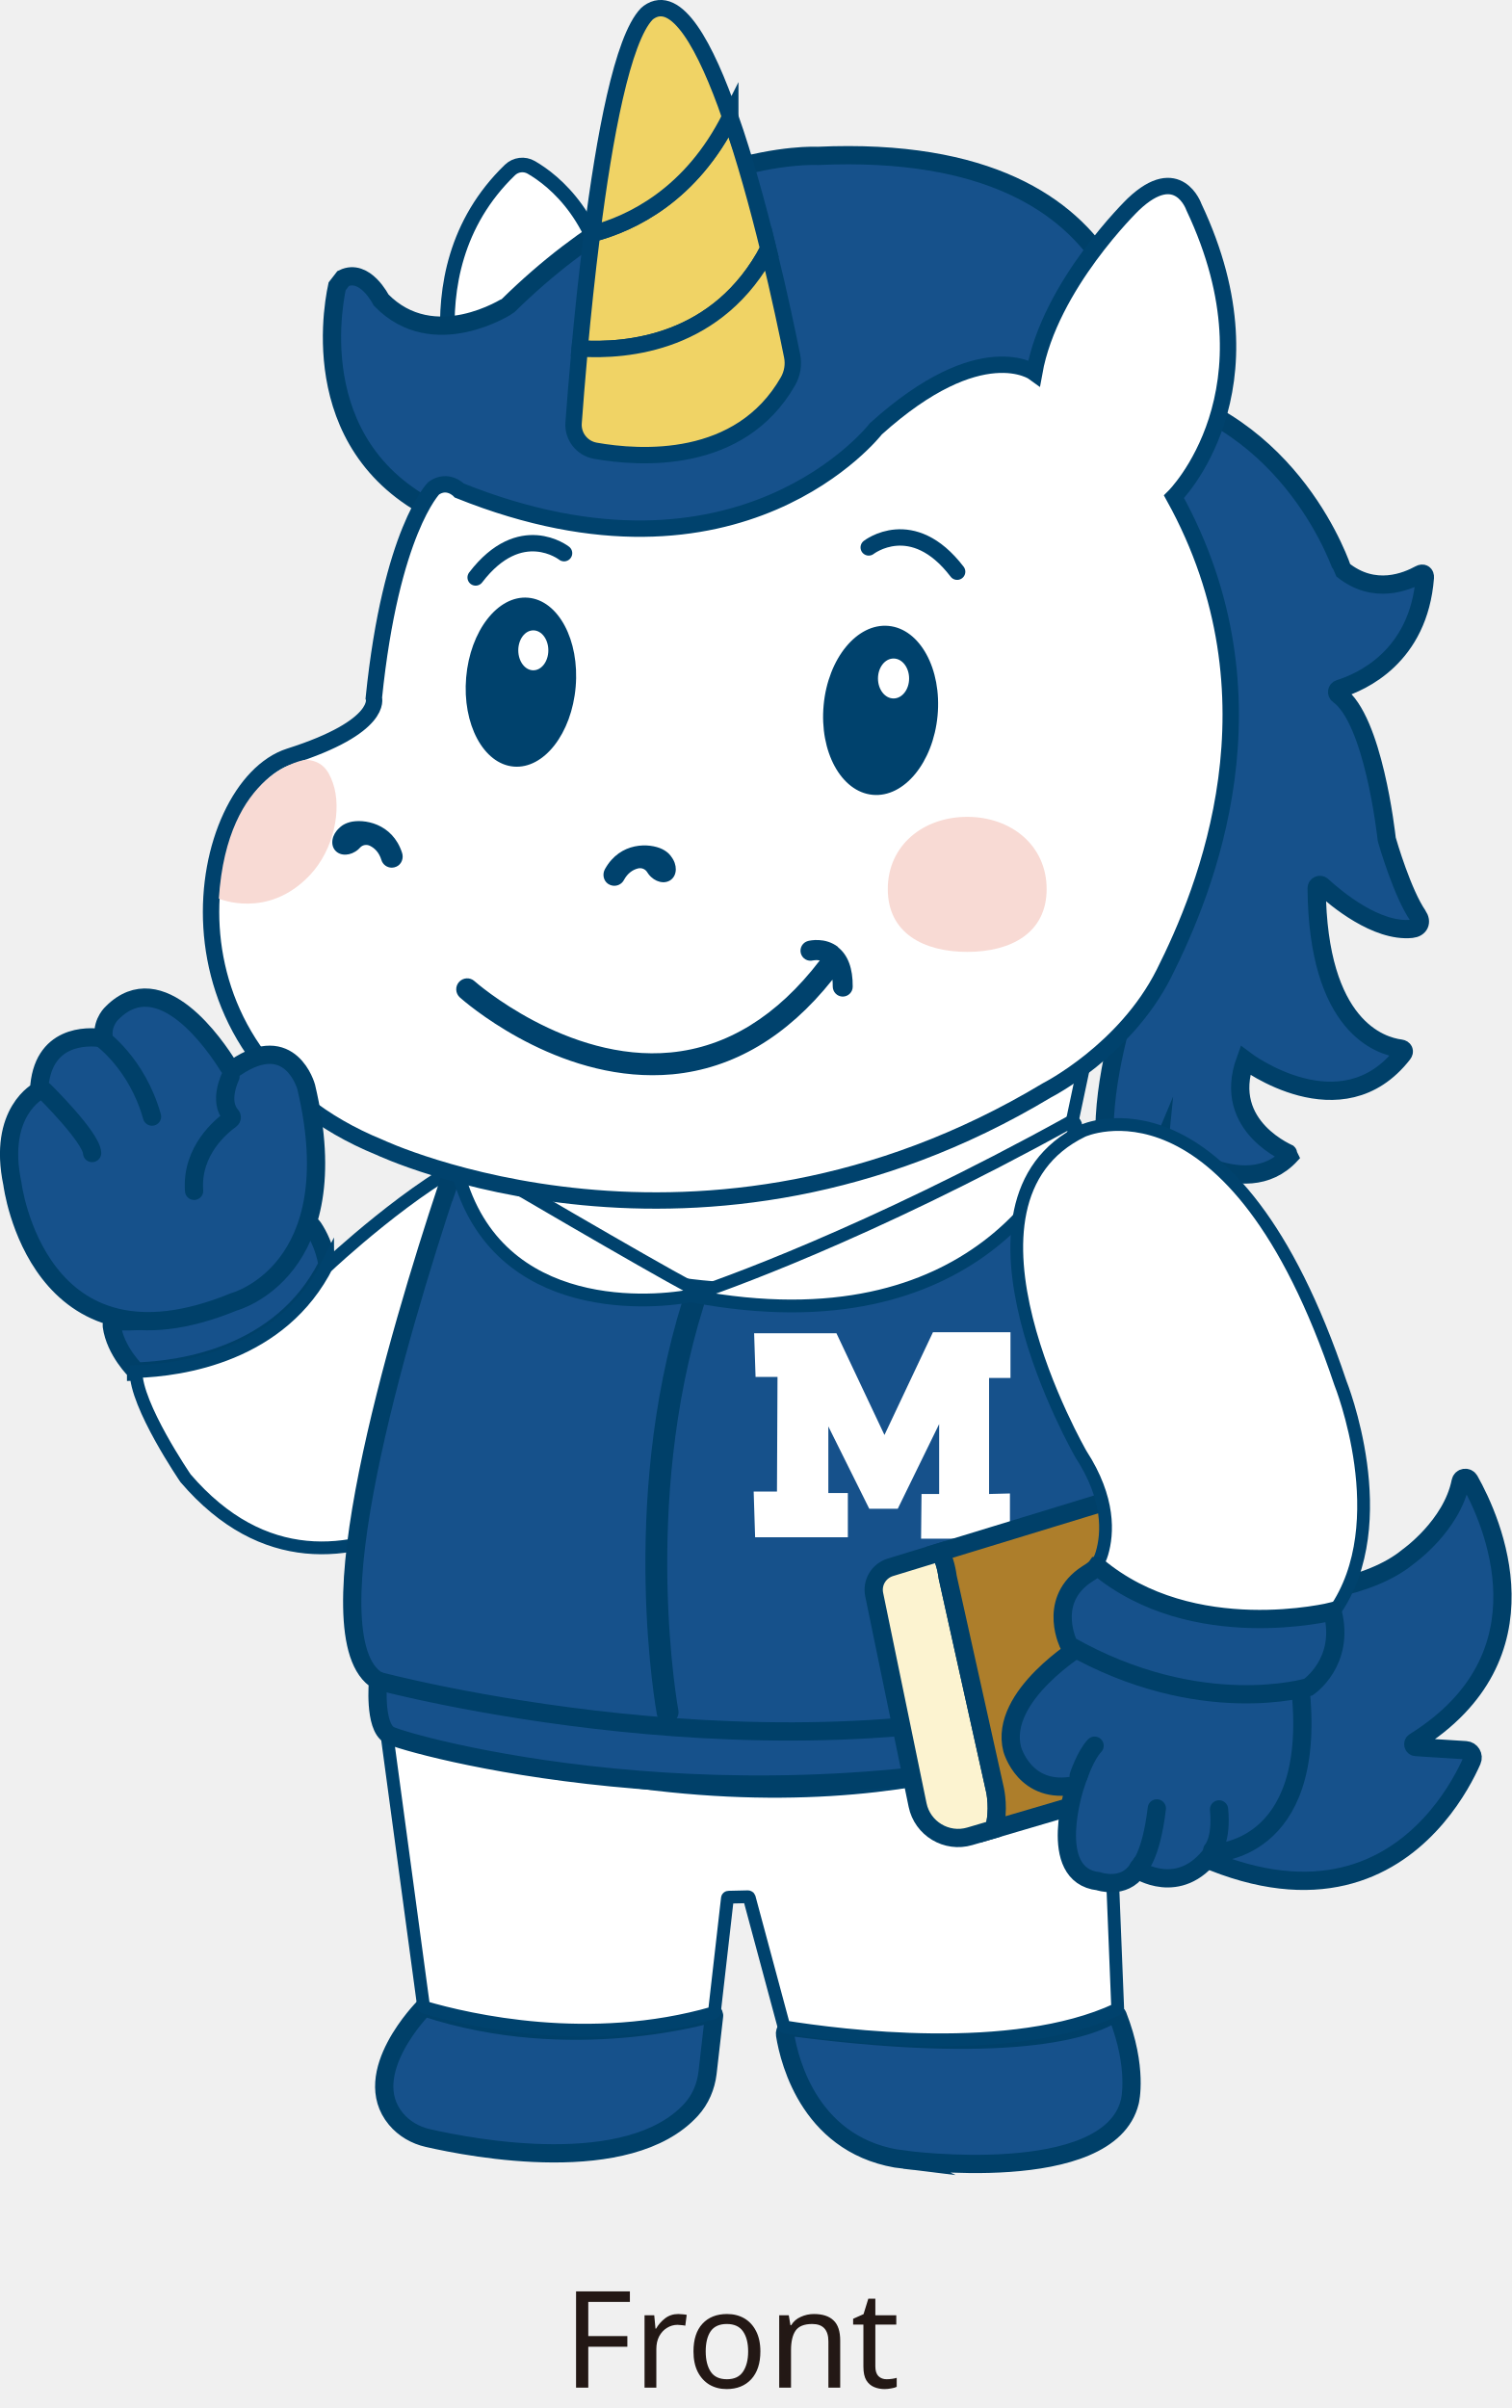
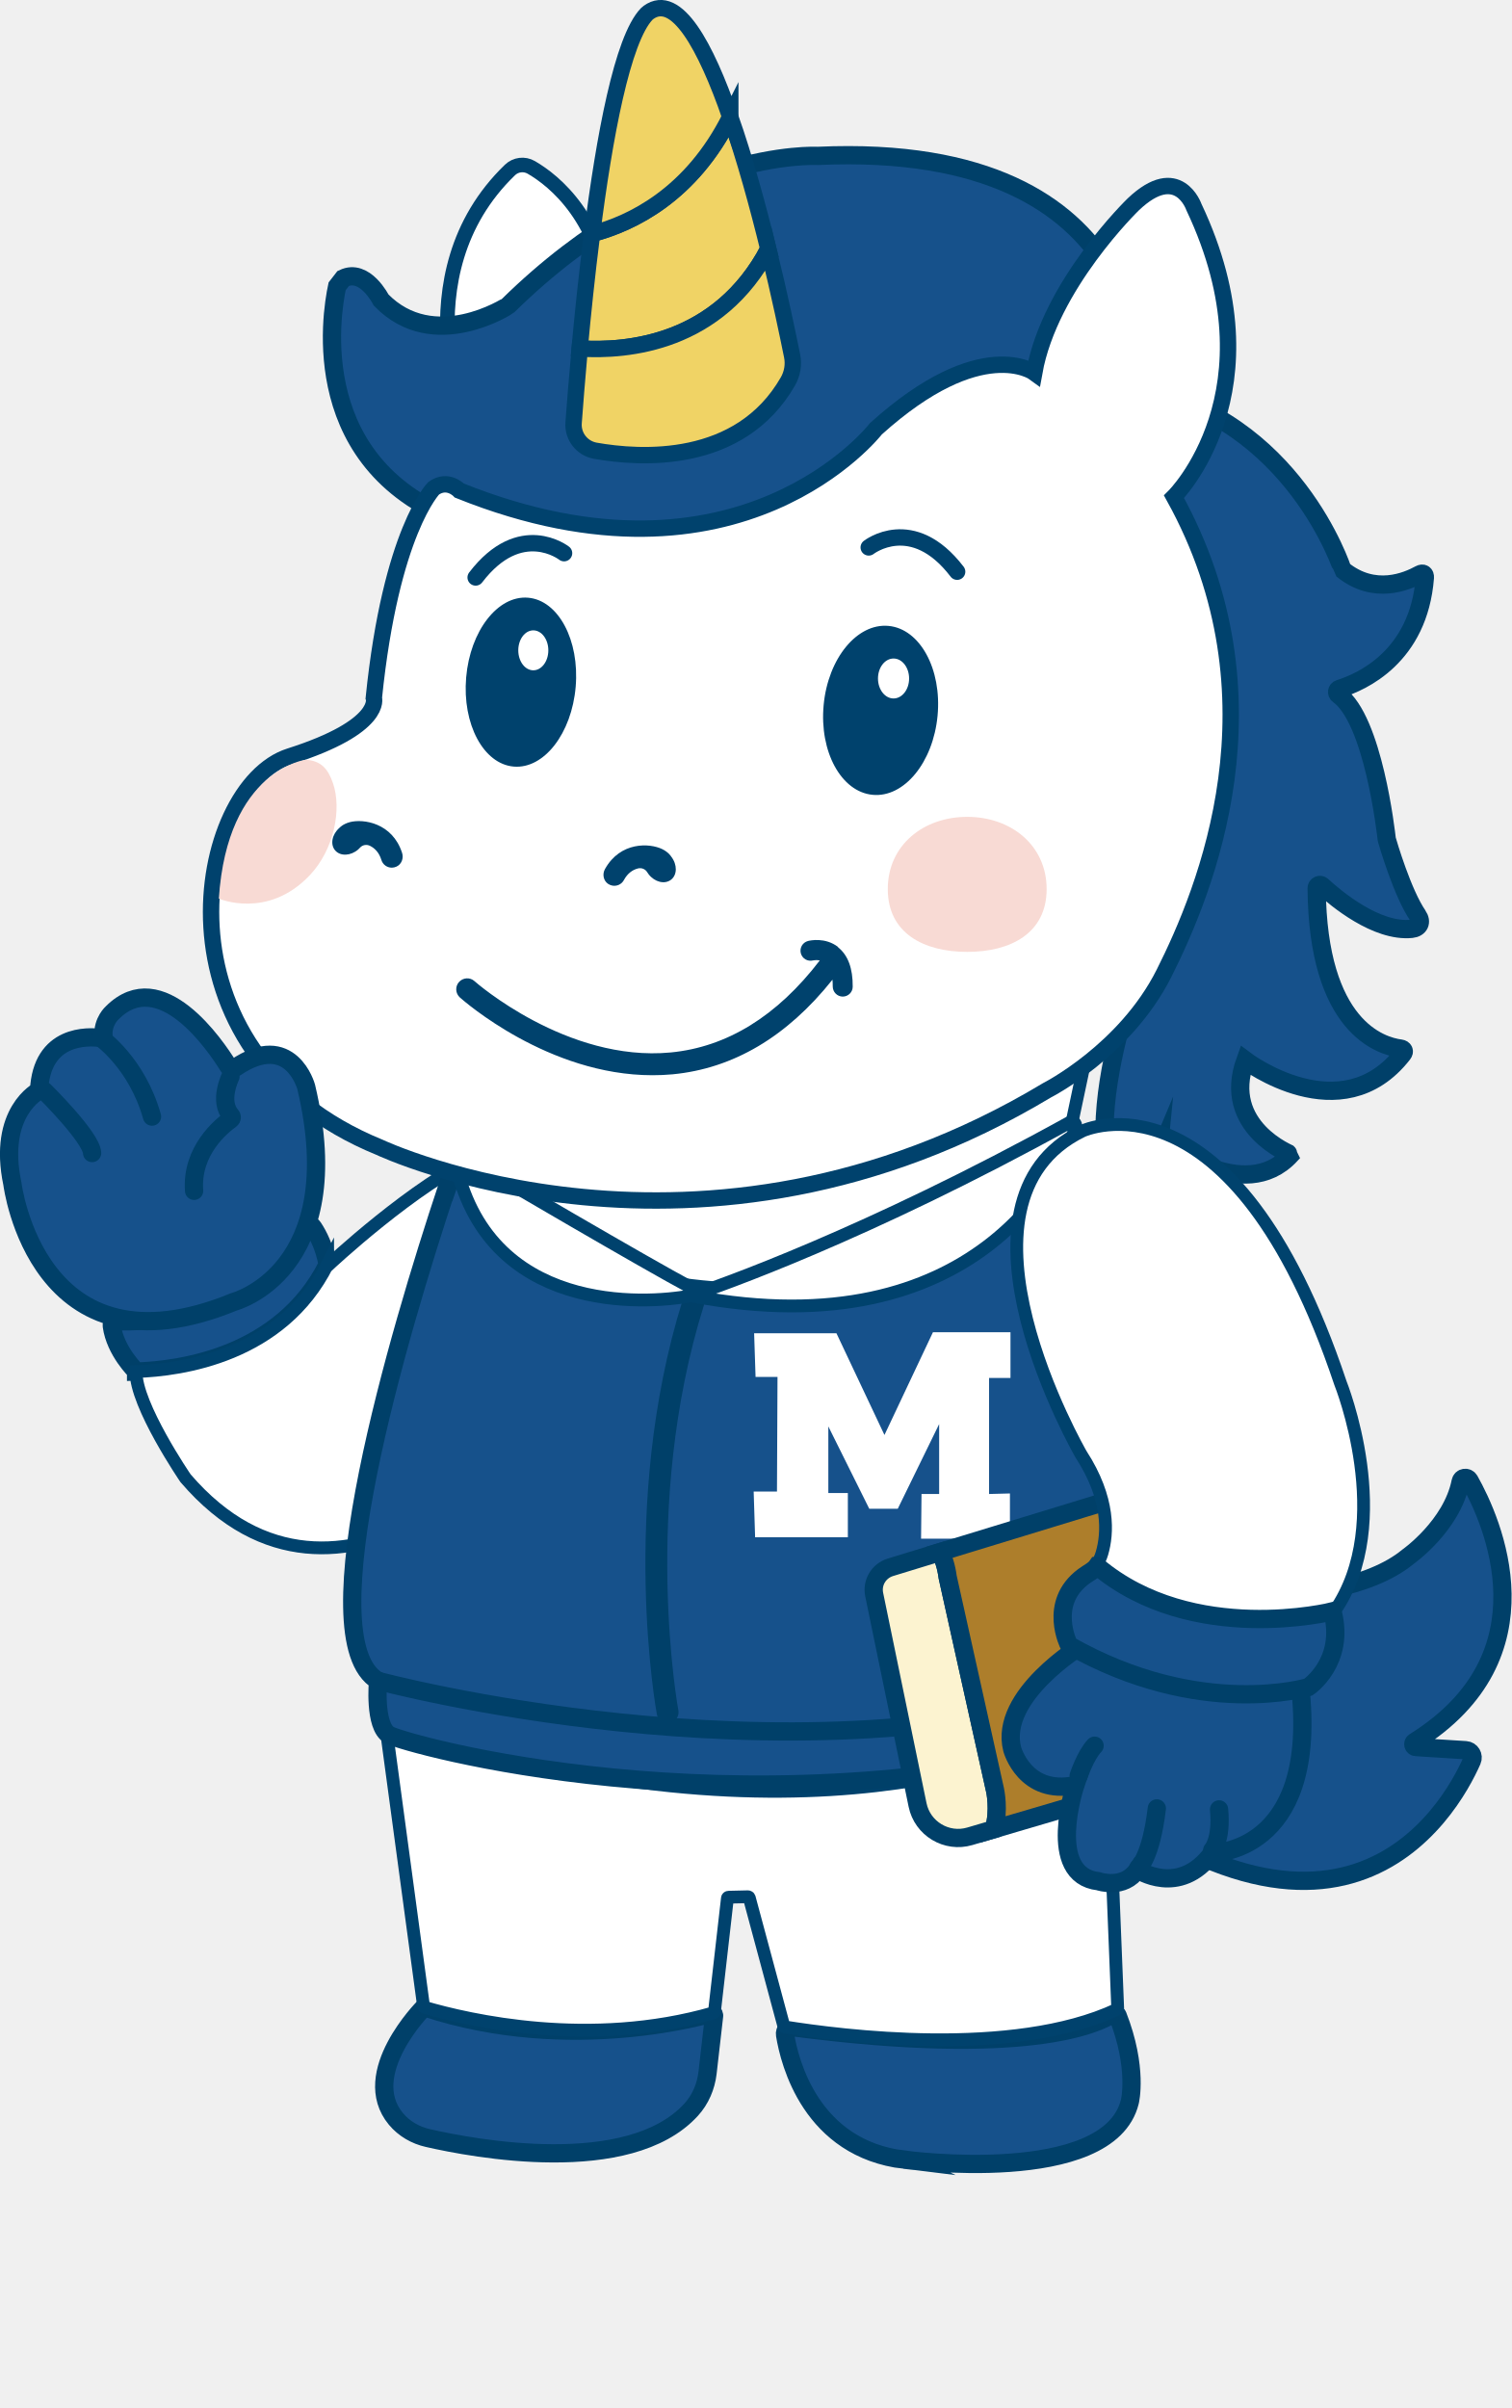
<svg xmlns="http://www.w3.org/2000/svg" id="_레이어_2" data-name="레이어 2" viewBox="0 0 168.04 267.67">
  <defs>
    <style>
      .cls-1 {
        fill: #f8dad4;
      }

      .cls-2, .cls-3, .cls-4, .cls-5 {
        fill: #fff;
      }

      .cls-2, .cls-6, .cls-7, .cls-4, .cls-8, .cls-5, .cls-9, .cls-10, .cls-11, .cls-12, .cls-13 {
        stroke-miterlimit: 10;
      }

      .cls-2, .cls-7, .cls-4, .cls-8, .cls-5, .cls-9, .cls-12, .cls-13 {
        stroke-linecap: round;
      }

      .cls-2, .cls-7, .cls-4, .cls-5, .cls-13 {
        stroke: #00426d;
      }

      .cls-2, .cls-7, .cls-13 {
        stroke-width: 1.82px;
      }

      .cls-6 {
        fill: #ad7e2b;
      }

      .cls-6, .cls-8, .cls-9, .cls-10, .cls-11, .cls-12 {
        stroke: #004069;
      }

      .cls-6, .cls-9, .cls-10, .cls-11, .cls-12 {
        stroke-width: 2.03px;
      }

      .cls-7 {
        fill: #f0d365;
      }

      .cls-4 {
        stroke-width: 1.62px;
      }

      .cls-8 {
        stroke-width: 2.43px;
      }

      .cls-8, .cls-9, .cls-11 {
        fill: #16518b;
      }

      .cls-5 {
        stroke-width: 1.42px;
      }

      .cls-10 {
        fill: #fcf3d0;
      }

      .cls-14 {
        fill: #00426d;
      }

      .cls-12, .cls-13 {
        fill: none;
      }

      .cls-15 {
        fill: #231815;
        font-family: GangwonEduPowerExtraBold, GangwonEduPowerExtraBold;
        font-size: 15px;
      }
    </style>
  </defs>
  <g id="Front">
    <g id="Front-2" data-name="Front">
      <path id="tail" class="cls-11" d="M118.14,176.52c6.99.96,29.97,3.48,38.39-3.47,0,0,4.88-3.43,5.86-8.36.09-.47.73-.57.97-.15,2.53,4.5,9.3,19.49-6.09,29.08-.26.16-.16.56.14.58l5.55.35c.57.04.92.63.69,1.15-2.41,5.46-15.29,28.64-49.32-2.72-1.15-1.06-2.05-2.38-2.6-3.85-.98-2.63-1.97-6.87.21-9.97,1.39-1.98,3.81-2.96,6.2-2.63Z" />
      <g id="leg">
        <path class="cls-11" d="M47.11,223.16s-7.29,7.33-3.09,12.38c.9,1.08,2.16,1.81,3.54,2.12,4.97,1.14,22.34,4.45,29.28-3.15,1.03-1.13,1.64-2.57,1.82-4.08l.73-6.38c.02-.16-.13-.28-.28-.24,0,0-15.66,4.74-31.92-.68" />
        <path class="cls-11" d="M100.55,240.07s22.73,3.07,25.06-6.45c0,0,.94-3.71-1.36-9.58-.09-.22-.36-.3-.55-.17-1.67,1.1-9.55,4.88-35.61,1.47-.48-.06-.89.36-.81.84.5,3.09,2.9,12.66,13.29,13.9Z" />
        <path id="_다리" data-name="다리" class="cls-5" d="M124.26,223.23l-1.23-30.65c-.03-.79-.88-1.28-1.57-.91-6.31,3.37-32.43,14.71-76.7.4-.9-.29-1.79.45-1.66,1.38l3.99,29.56c0,.05.04.1.1.12,4.87,1.43,18.39,4.58,32.14.61.05-.02.09-.06.1-.12l1.44-12.61c0-.07.07-.12.14-.12l2.15-.05c.06,0,.12.04.14.1l3.84,14.27c.01.05.06.09.11.1,6.1.98,25.33,3.48,36.93-1.95.05-.02.08-.08.08-.13Z" />
      </g>
      <g id="L_arm">
        <path class="cls-11" d="M36.39,140.4c-.34-1.77-.98-3.06-1.55-3.92-.47-.71-1.53-.65-1.93.1-5.54,10.33-17.3,10.4-19.98,10.28-.3-.01-.54.24-.5.53.38,2.8,2.7,5.03,2.7,5.03,0,.01,0,.03,0,.04,5.03-.16,16.09-1.71,21.22-11.75.05-.1.07-.21.04-.31Z" />
        <path class="cls-5" d="M65.02,130.14c-3.16-2.81-7.7-3.47-11.57-1.77-7.32,3.21-17.01,12.32-17.01,12.32,0-.04-.02-.09-.02-.13-5.09,10.18-16.23,11.74-21.29,11.9-.07,3.72,5.5,11.86,5.5,11.86,17.29,20.14,39.01-5.39,39.01-5.39,13.25-16.53,9.79-24.87,5.39-28.79Z" />
      </g>
      <g id="body">
        <path class="cls-11" d="M49.67,132.09c-5.3,15.99-15.5,50.16-7.64,54.75,0,0-.48,5.07,1.27,6.03s37.91,11.26,78.7.96c1.21-.3,2.12-1.31,2.3-2.54s.21-2.67-.38-3.46c-.21-.28-.32-.63-.25-.98,1.17-6.42,10.11-59.71-13.28-68.35,0,0-22.85-9.7-48.84.9-5.62,2.29-9.96,6.93-11.86,12.7Z" />
        <polygon class="cls-3" points="83.95 170.88 94.26 170.88 94.26 165.96 92.09 165.96 92.09 158.56 96.64 167.71 99.81 167.71 104.41 158.3 104.41 166.07 102.45 166.07 102.4 171.04 112.28 171.04 112.28 166.01 109.96 166.07 109.96 153.17 112.34 153.17 112.34 148.09 103.72 148.09 98.33 159.51 92.99 148.2 83.84 148.2 84 153.06 86.44 153.06 86.38 165.8 83.79 165.8 83.95 170.88" />
        <path class="cls-12" d="M42.03,186.84s44.88,12.05,80.82.88" />
        <path class="cls-8" d="M74.22,190.33s-4.23-22.89,2.85-45.51" />
      </g>
      <path id="neck" class="cls-5" d="M54.4,125.31l2.85,11.73s37.77,20.32,61.93-12.29l3.42-16.18c.35-1.67-.71-3.31-2.38-3.66-9.82-2.06-41.74-6.24-65.35,19.76" />
      <g>
        <path class="cls-5" d="M50.55,128.81c-.07-.37.3-.66.62-.47,3.84,2.26,20.65,12.12,25.65,14.78.41.22.32.85-.13.94-4.85.9-22.65,2.15-26.13-15.25Z" />
        <path class="cls-5" d="M77.04,143.93c2.6-.84,19.31-6.69,41.92-19.19.34-.19.74.14.62.53-1.33,4.42-10.84,24.79-42.53,18.81-.08-.01-.09-.12-.02-.15Z" />
      </g>
      <g id="face">
        <path class="cls-4" d="M52.02,48.24s-7.51-17.58,4.67-29.34c.64-.62,1.61-.74,2.38-.29,2.53,1.47,7.85,5.68,8.81,15.52,0,0,.79,14.43-15.86,14.11Z" />
        <path class="cls-11" d="M157.62,101.77c.5.72.19,1.39-.68,1.48-3.9.39-8.37-3.33-9.96-4.79-.23-.21-.6-.04-.6.27.12,15.44,7.12,17.55,9.33,17.83.35.05.47.31.25.59-6.84,8.79-17.51.72-17.51.72,0,0,0,0,0,0-2.7,7.45,5.07,10.46,5.07,10.47h0c-5.23,5.71-14.11-1.42-14.11-1.43,0,0,0,0,0,0-1.88,4.46-1.85,7.37-1.55,8.93.1.52-.48.91-.92.61-9.4-6.48.09-29.98.1-29.99,0,0,0,0,0,0,12.05-21.41,2.54-46.46,2.54-46.46-9.99-26.79-26.63-12.53-26.64-12.53,0,0,0,0,0,0-24.26,26-51.52,10.63-51.54,10.62,0,0,0,0,0,0-17.32-6.15-14.61-23.03-13.92-26.26l.68-.88c2.42-1.17,4.21,2.4,4.21,2.4h0c5.86,6.02,14.1.64,14.11.63,0,0,0,0,0,0,17.92-17.6,34.4-16.65,34.41-16.65,0,0,0,0,0,0,38.05-1.74,35.68,25.83,35.68,25.85,0,0,0,0,0,0,17.28,3.33,22.67,20.13,22.68,20.14h0c3.56,2.89,7.18,1.3,8.61.52.33-.18.58-.02.55.36-.68,8.83-7.07,11.62-9.49,12.37-.3.09-.36.48-.11.66,3.86,2.75,5.28,15.35,5.36,16.04,0,.02,0,.04.01.06.13.45,1.74,5.97,3.46,8.46Z" />
        <path class="cls-2" d="M48.22,54.27s-4.76,4.76-6.66,23.31c0,0,1.11,3.17-9.36,6.5-10.47,3.33-16.02,32.83,9.99,43.45,0,0,35.63,16.86,74.22-6.34,0,0,8.67-4.39,13-13,4.63-9.21,13.48-30.61,1.11-52.97,0,0,11.89-11.73,2.22-32.19,0,0-1.74-5.07-6.74-.32,0,0-9.28,8.96-11.02,18.71,0,0-5.87-4.33-17.6,6.24,0,0-15.01,19.45-46.31,6.87,0,0-1.27-1.37-2.85-.26Z" />
        <path class="cls-14" d="M38.88,91.39c1.52-.4,4.74.08,5.82,3.41.2.6-.06,1.29-.64,1.54-.16.07-.33.11-.5.11-.52,0-1-.33-1.16-.86-.26-.85-.76-1.32-1.27-1.57-.37-.18-.82-.11-1.1.2-.06.07-.13.14-.2.2-.84.73-1.98.78-2.56.12s-.37-1.79.47-2.52c0,0,.36-.42,1.15-.63Z" />
        <path class="cls-14" d="M73.63,94.39c-1.41-.69-4.66-.85-6.37,2.21-.31.55-.19,1.27.33,1.64.15.1.31.17.47.2.51.1,1.04-.13,1.3-.61.42-.78,1-1.15,1.55-1.29.4-.11.83.06,1.04.41.05.08.1.16.16.23.68.88,1.79,1.15,2.49.61s.71-1.68.03-2.56c0,0-.27-.48-1-.84Z" />
        <path class="cls-13" d="M96.58,60.85s4.85-3.81,9.83,2.7" />
        <path class="cls-1" d="M116.36,98.83c0,4.88-3.96,6.98-8.83,6.98s-8.83-2.1-8.83-6.98,3.96-8.03,8.83-8.03,8.83,3.16,8.83,8.03Z" />
        <path class="cls-1" d="M34,84.45s-8.73,1.07-9.67,15.44c0,0,5.41,2.35,10.1-2.59,2.71-2.85,3.59-7.35,2.59-10.24-.56-1.6-1.3-2.48-3.01-2.61Z" />
        <path class="cls-13" d="M62.71,61.49s-4.85-3.81-9.83,2.7" />
      </g>
      <g id="book">
        <path class="cls-10" d="M110.62,198.97l-5.26-23.65c-.17-1.26-.49-2.16-.85-2.79l-5.52,1.69c-1.3.4-2.08,1.71-1.8,3.04l4.82,23.37c.54,2.64,3.23,4.25,5.81,3.49l2.68-.79c.64-2.07.13-4.36.13-4.36Z" />
        <path class="cls-6" d="M133.49,166.35c-1.02-1.31-2.76-1.83-4.34-1.35l-24.64,7.53c.37.63.68,1.53.85,2.79l5.26,23.65s.51,2.29-.13,4.36l24.49-7.2c2.48-.73,4.3-2.86,4.63-5.43,1.5-11.51-2.92-20.25-6.13-24.35Z" />
      </g>
      <g id="L_hand">
        <path class="cls-11" d="M4.34,121.24s-4.65,2.33-2.96,10.36c0,0,2.75,22.1,24.63,13.11,0,0,12.9-3.38,8.03-23.89,0,0-1.71-6.33-7.87-2.14-.26.18-.62.11-.78-.16-1.41-2.29-7.53-11.33-12.91-5.94,0,0-1.07.93-.98,2.53,0,.16-.13.3-.29.27-1.36-.18-6.59-.47-6.87,5.87Z" />
        <path class="cls-9" d="M25.62,119.68s-1.36,2.74.07,4.32c.12.13.1.33-.04.43-1.02.73-4.41,3.48-4.07,7.94" />
        <path class="cls-9" d="M11.21,115.37s4.02,2.8,5.69,8.75" />
        <path class="cls-9" d="M4.93,121.27s5.23,5.15,5.31,6.9" />
      </g>
      <g id="R_arm">
        <path class="cls-5" d="M148.35,179.12c6.9-9.89.67-25.39.67-25.39-11.99-35.79-28.67-28.02-28.67-28.02-16.36,7.94-.16,35.96-.16,35.96,3.22,4.96,2.96,8.82,2.32,10.99-.14.49-.37.95-.65,1.36,3.28,2.59,12.21,8.05,26.48,5.1Z" />
        <g>
          <g>
            <path class="cls-11" d="M120.3,182.88s-9.29,5.61-7.77,11.55c0,0,1.4,5.18,7.02,4,0,0-3.35,10.04,2.59,10.69,0,0,2.81.97,4.32-1.3,0,0,4.64,3.13,8.31-1.84,0,0,11.6.1,9.84-17.94-.12-1.27-.87-2.39-2.01-2.97-3.27-1.66-10.94-4.5-22.3-2.2Z" />
            <path class="cls-11" d="M121.96,174.09c-.32.46-1.02.79-1.47,1.13-4.05,2.99-1.64,7.66-1.64,7.66,14.62,8.3,26.6,4.66,26.6,4.66,0,0,4.16-2.78,2.69-8.42,0,0-15.55,3.9-26.17-5.03Z" />
          </g>
          <path class="cls-9" d="M126.56,207.63s1.4-1.11,2.05-6.61" />
          <path class="cls-9" d="M134.77,205.66s1.08-1.08.76-4.53" />
          <path class="cls-9" d="M119.92,197.4s.76-2.29,1.77-3.35" />
        </g>
      </g>
      <g id="Unicorn_horn" data-name="Unicorn horn">
        <path class="cls-7" d="M85.42,27.68c-1.16-4.74-2.61-10.05-4.23-14.68-4.32,8.65-10.91,11.84-15.37,13.01-.57,4.49-1.03,8.93-1.38,12.73,5.35.34,15.44-.57,20.97-11.06Z" />
        <path class="cls-7" d="M81.19,12.99c-2.75-7.9-5.98-13.84-9.09-11.61-.07.05-.13.1-.19.16-2.72,2.8-4.73,13.73-6.09,24.45,4.45-1.17,11.05-4.36,15.37-13.01Z" />
        <path class="cls-7" d="M88.06,39.55c-.44-2.18-1.37-6.68-2.64-11.87-5.53,10.49-15.62,11.4-20.97,11.06-.31,3.44-.54,6.35-.68,8.27-.11,1.49.93,2.82,2.4,3.09,5.02.89,16.08,1.62,21.43-7.71.49-.86.66-1.87.46-2.84Z" />
      </g>
      <g id="R_eye">
        <ellipse class="cls-14" cx="97.9" cy="78.95" rx="9.43" ry="6.36" transform="translate(10.12 169.03) rotate(-84.62)" />
        <ellipse class="cls-3" cx="99.34" cy="75.42" rx="1.73" ry="2.22" />
      </g>
      <g id="L_eye">
        <ellipse class="cls-14" cx="57.91" cy="75.83" rx="9.42" ry="6.11" transform="translate(-22.56 127.09) rotate(-85.13)" />
        <ellipse class="cls-3" cx="59.29" cy="72.29" rx="1.67" ry="2.22" />
      </g>
      <path id="mouth" class="cls-14" d="M93.18,105.27c-1.44-1.12-3.16-.72-3.35-.67-.6.16-.95.76-.8,1.36.16.6.76.95,1.36.8,0,0,.35-.08.75,0-4.74,6.19-10.32,9.63-16.58,10.23-11.53,1.1-21.71-7.83-21.81-7.93-.5-.45-1.27-.4-1.72.1-.45.5-.4,1.27.1,1.72.42.37,9.81,8.64,21.4,8.64.74,0,1.49-.03,2.24-.1,6.74-.64,12.72-4.17,17.78-10.52.02.23.03.48.03.75,0,.62.49,1.12,1.1,1.13h.01c.61,0,1.11-.49,1.11-1.1.02-2.04-.53-3.52-1.64-4.39Z" />
-       <text class="cls-15" transform="translate(62.59 265.41)">
-         <tspan x="0" y="0">Front</tspan>
-       </text>
    </g>
  </g>
</svg>
